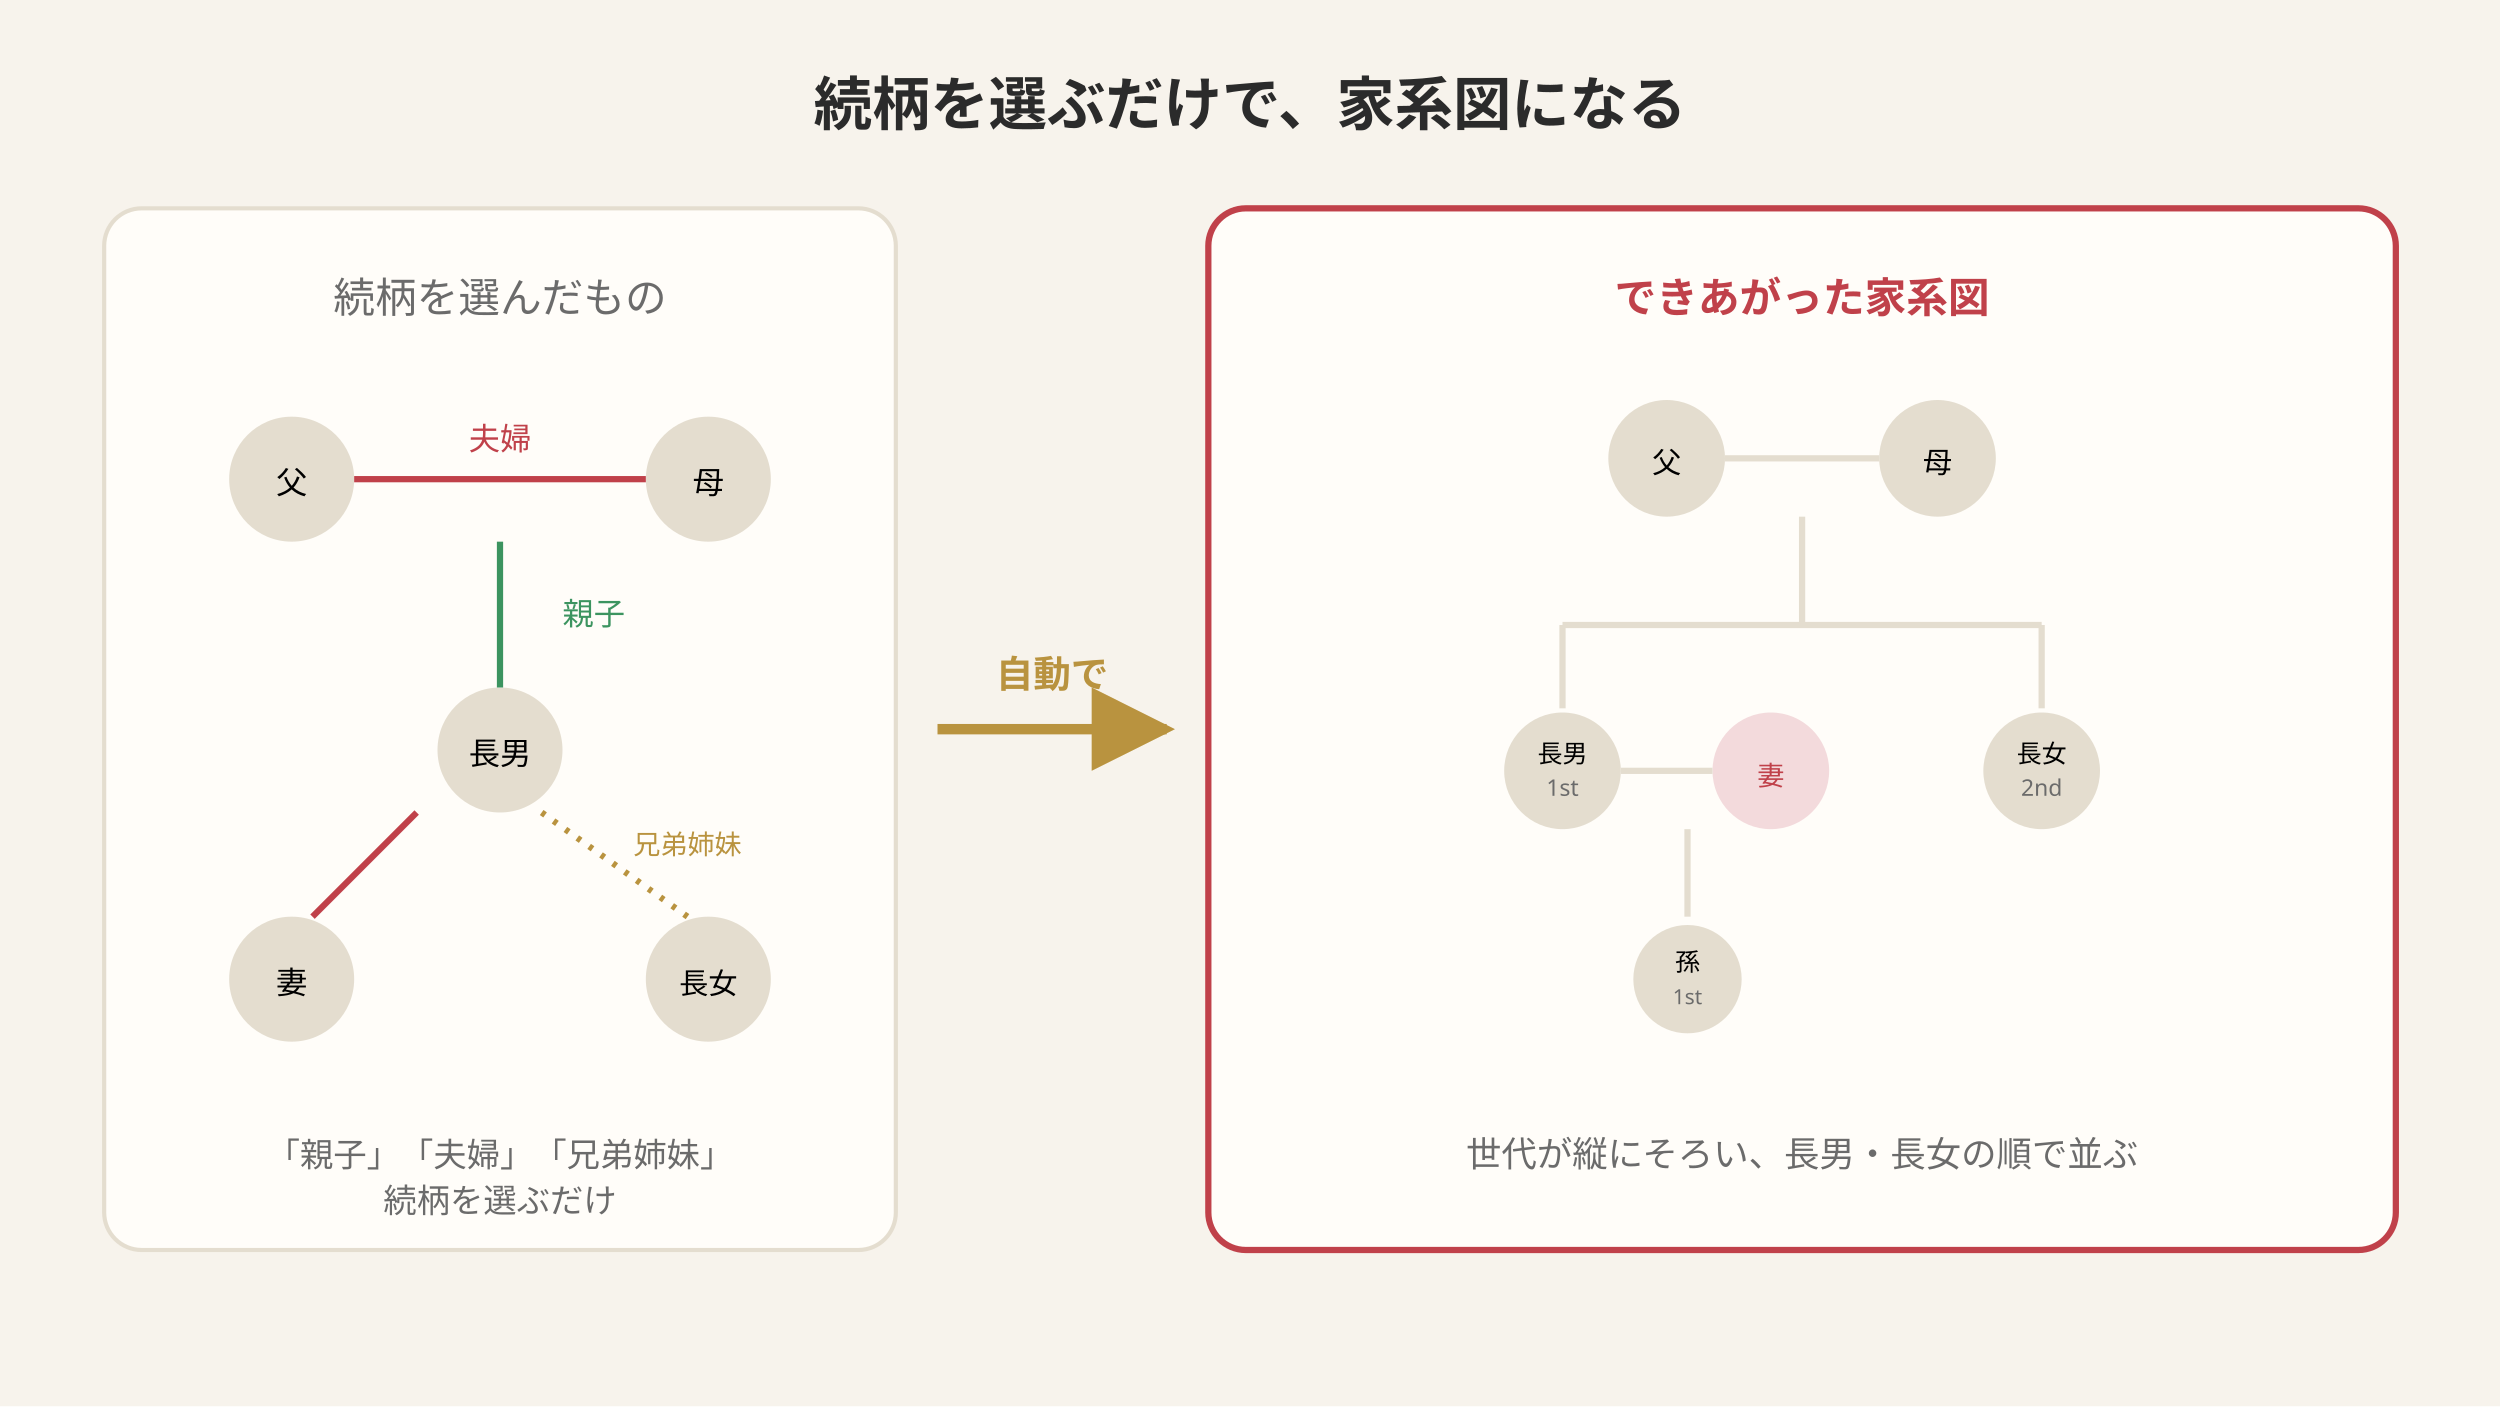
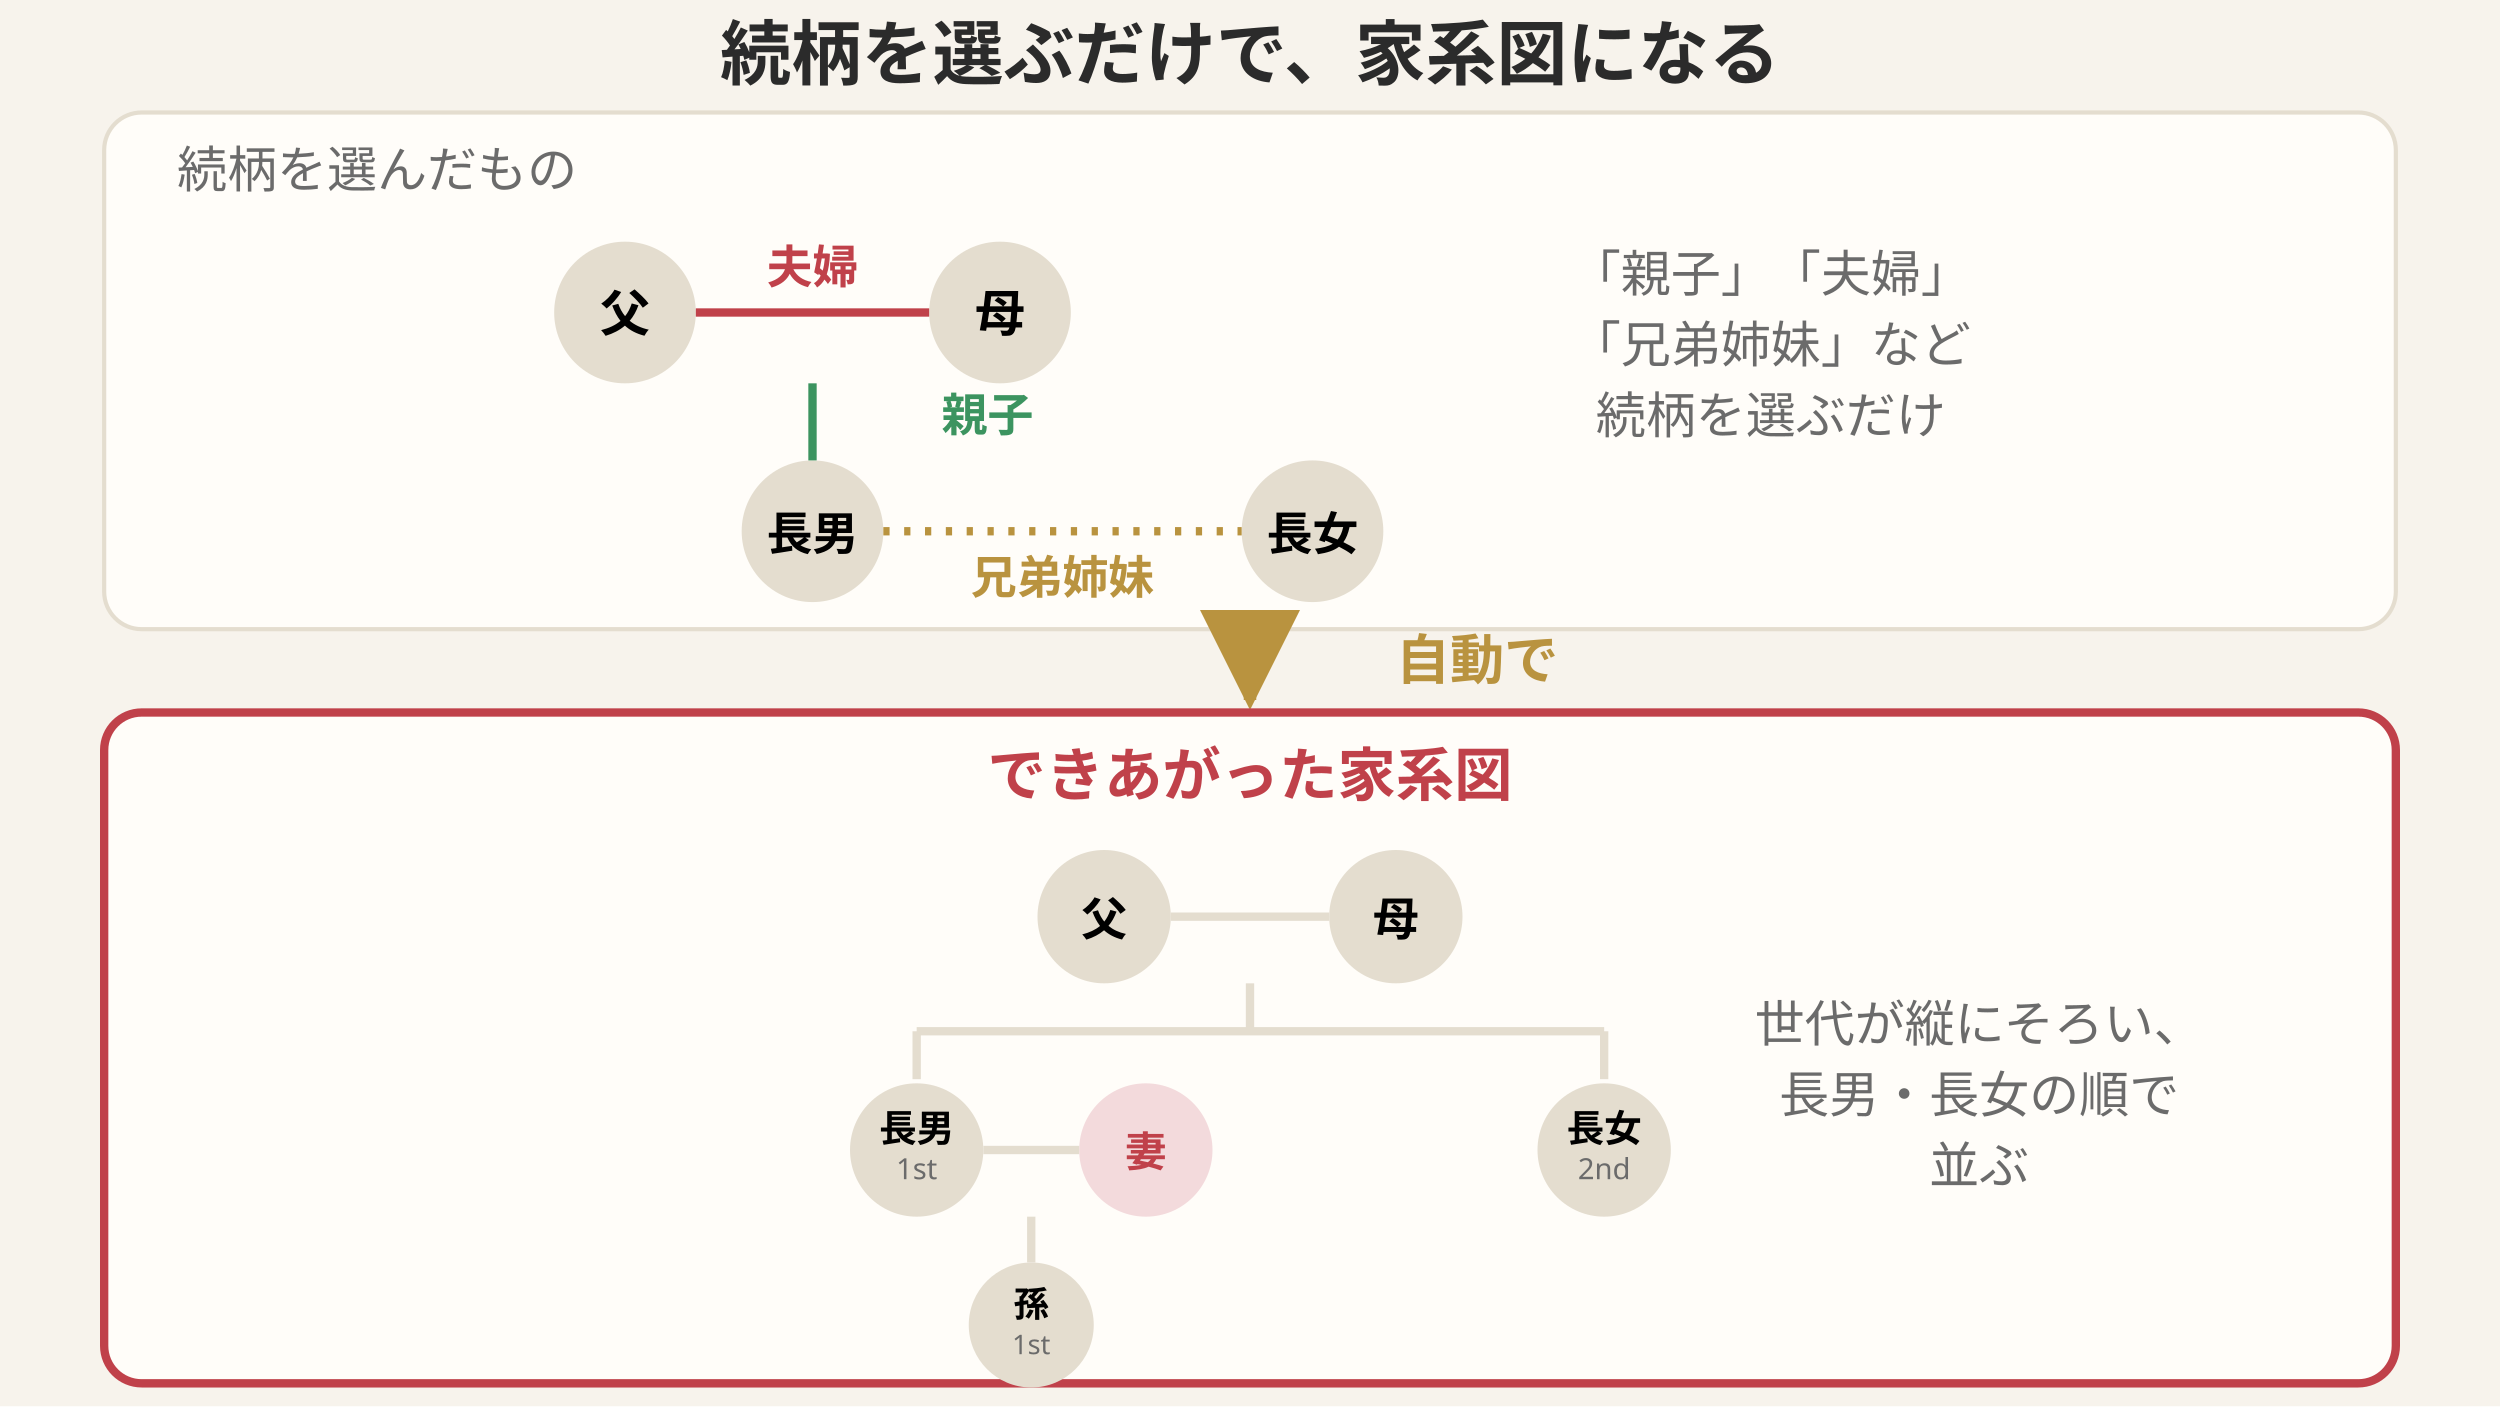
<svg xmlns="http://www.w3.org/2000/svg" width="1200" height="675" viewBox="0 0 1200 675">
  <defs>
    <style>text{font-family:"IPAGothic","IPAPGothic",sans-serif;}</style>
    <marker id="arrow4" viewBox="0 0 10 10" refX="9" refY="5" markerWidth="8" markerHeight="8" orient="auto-start-reverse">
      <path d="M0,0 L10,5 L0,10 z" fill="#b9933f" />
    </marker>
  </defs>
  <rect width="1200" height="675" fill="#f7f3ec" />
-   <text x="600" y="60" text-anchor="middle" font-size="28" fill="#2b2b2b" font-weight="bold">続柄を選ぶだけで、家系図になる</text>
-   <rect x="50" y="100" width="380" height="500" rx="18" fill="#fffdf9" stroke="#e4ddcf" stroke-width="2" />
-   <text x="240" y="150" text-anchor="middle" font-size="20" fill="#6b6b6b">続柄を選んだもの</text>
-   <circle cx="140" cy="230" r="30" fill="#e4ddcf" />
-   <text x="140" y="237" text-anchor="middle" font-size="15">父</text>
-   <circle cx="340" cy="230" r="30" fill="#e4ddcf" />
-   <text x="340" y="237" text-anchor="middle" font-size="15">母</text>
-   <line x1="170" y1="230" x2="310" y2="230" stroke="#c0414a" stroke-width="3" />
-   <text x="240" y="216" text-anchor="middle" font-size="15" fill="#c0414a">夫婦</text>
-   <circle cx="240" cy="360" r="30" fill="#e4ddcf" />
-   <text x="240" y="367" text-anchor="middle" font-size="15">長男</text>
-   <line x1="240" y1="260" x2="240" y2="330" stroke="#3c9460" stroke-width="3" />
-   <text x="285" y="300" text-anchor="middle" font-size="15" fill="#3c9460">親子</text>
-   <circle cx="140" cy="470" r="30" fill="#e4ddcf" />
-   <text x="140" y="477" text-anchor="middle" font-size="15">妻</text>
-   <line x1="200" y1="390" x2="150" y2="440" stroke="#c0414a" stroke-width="3" />
-   <circle cx="340" cy="470" r="30" fill="#e4ddcf" />
-   <text x="340" y="477" text-anchor="middle" font-size="14">長女</text>
-   <line x1="260" y1="390" x2="330" y2="440" stroke="#b9933f" stroke-width="3" stroke-dasharray="2 5" />
-   <text x="330" y="410" text-anchor="middle" font-size="13" fill="#b9933f">兄弟姉妹</text>
-   <text x="240" y="560" text-anchor="middle" font-size="16" fill="#6b6b6b">「親子」「夫婦」「兄弟姉妹」</text>
-   <text x="240" y="582" text-anchor="middle" font-size="16" fill="#6b6b6b">続柄を選ぶだけ</text>
-   <path d="M450 350 L560 350" stroke="#b9933f" stroke-width="5" marker-end="url(#arrow4)" />
-   <text x="505" y="330" text-anchor="middle" font-size="18" fill="#b9933f" font-weight="bold">自動で</text>
-   <rect x="580" y="100" width="570" height="500" rx="18" fill="#fffdf9" stroke="#c0414a" stroke-width="3" />
-   <text x="865" y="150" text-anchor="middle" font-size="20" fill="#c0414a" font-weight="bold">できあがった家系図</text>
-   <circle cx="800" cy="220" r="28" fill="#e4ddcf" />
-   <text x="800" y="227" text-anchor="middle" font-size="14">父</text>
-   <circle cx="930" cy="220" r="28" fill="#e4ddcf" />
-   <text x="930" y="227" text-anchor="middle" font-size="14">母</text>
-   <line x1="828" y1="220" x2="902" y2="220" stroke="#e4ddcf" stroke-width="3" />
-   <line x1="865" y1="248" x2="865" y2="300" stroke="#e4ddcf" stroke-width="3" />
-   <line x1="750" y1="300" x2="980" y2="300" stroke="#e4ddcf" stroke-width="3" />
-   <line x1="750" y1="300" x2="750" y2="340" stroke="#e4ddcf" stroke-width="3" />
-   <line x1="980" y1="300" x2="980" y2="340" stroke="#e4ddcf" stroke-width="3" />
-   <circle cx="750" cy="370" r="28" fill="#e4ddcf" />
-   <text x="750" y="366" text-anchor="middle" font-size="12">長男</text>
-   <text x="750" y="382" text-anchor="middle" font-size="11" fill="#6b6b6b">1st</text>
-   <circle cx="850" cy="370" r="28" fill="#f3dadc" />
-   <text x="850" y="377" text-anchor="middle" font-size="13" fill="#c0414a">妻</text>
-   <line x1="778" y1="370" x2="822" y2="370" stroke="#e4ddcf" stroke-width="3" />
-   <circle cx="980" cy="370" r="28" fill="#e4ddcf" />
-   <text x="980" y="366" text-anchor="middle" font-size="12">長女</text>
-   <text x="980" y="382" text-anchor="middle" font-size="11" fill="#6b6b6b">2nd</text>
-   <line x1="810" y1="398" x2="810" y2="440" stroke="#e4ddcf" stroke-width="3" />
-   <circle cx="810" cy="470" r="26" fill="#e4ddcf" />
-   <text x="810" y="466" text-anchor="middle" font-size="12">孫</text>
-   <text x="810" y="482" text-anchor="middle" font-size="10" fill="#6b6b6b">1st</text>
-   <text x="865" y="560" text-anchor="middle" font-size="17" fill="#6b6b6b">世代が縦にそろい、長男・長女の順で並ぶ</text>
+   <text x="600" y="38" text-anchor="middle" font-size="34" fill="#2b2b2b" font-weight="bold">続柄を選ぶだけで、家系図になる</text>
+   <rect x="50" y="54" width="1100" height="248" rx="18" fill="#fffdf9" stroke="#e4ddcf" stroke-width="2" />
+   <text x="85" y="90" font-size="24" fill="#6b6b6b">続柄を選んだもの</text>
+   <circle cx="300" cy="150" r="34" fill="#e4ddcf" />
+   <text x="300" y="159" text-anchor="middle" font-size="24" font-weight="bold">父</text>
+   <circle cx="480" cy="150" r="34" fill="#e4ddcf" />
+   <text x="480" y="159" text-anchor="middle" font-size="24" font-weight="bold">母</text>
+   <line x1="334" y1="150" x2="446" y2="150" stroke="#c0414a" stroke-width="4" />
+   <text x="390" y="136" text-anchor="middle" font-size="22" fill="#c0414a" font-weight="bold">夫婦</text>
+   <circle cx="390" cy="255" r="34" fill="#e4ddcf" />
+   <text x="390" y="264" text-anchor="middle" font-size="22" font-weight="bold">長男</text>
+   <line x1="390" y1="184" x2="390" y2="221" stroke="#3c9460" stroke-width="4" />
+   <text x="452" y="207" font-size="22" fill="#3c9460" font-weight="bold">親子</text>
+   <circle cx="630" cy="255" r="34" fill="#e4ddcf" />
+   <text x="630" y="264" text-anchor="middle" font-size="22" font-weight="bold">長女</text>
+   <line x1="424" y1="255" x2="596" y2="255" stroke="#b9933f" stroke-width="4" stroke-dasharray="3 7" />
+   <text x="510" y="285" text-anchor="middle" font-size="22" fill="#b9933f" font-weight="bold">兄弟姉妹</text>
+   <text x="850" y="140" text-anchor="middle" font-size="24" fill="#6b6b6b">「親子」「夫婦」</text>
+   <text x="850" y="174" text-anchor="middle" font-size="24" fill="#6b6b6b">「兄弟姉妹」など</text>
+   <text x="850" y="208" text-anchor="middle" font-size="24" fill="#6b6b6b">続柄を選ぶだけ</text>
+   <path d="M600 302 L600 336" stroke="#b9933f" stroke-width="6" marker-end="url(#arrow4)" />
+   <text x="670" y="326" font-size="26" fill="#b9933f" font-weight="bold">自動で</text>
+   <rect x="50" y="342" width="1100" height="322" rx="18" fill="#fffdf9" stroke="#c0414a" stroke-width="4" />
+   <text x="600" y="382" text-anchor="middle" font-size="28" fill="#c0414a" font-weight="bold">できあがった家系図</text>
+   <circle cx="530" cy="440" r="32" fill="#e4ddcf" />
+   <text x="530" y="449" text-anchor="middle" font-size="22" font-weight="bold">父</text>
+   <circle cx="670" cy="440" r="32" fill="#e4ddcf" />
+   <text x="670" y="449" text-anchor="middle" font-size="22" font-weight="bold">母</text>
+   <line x1="562" y1="440" x2="638" y2="440" stroke="#e4ddcf" stroke-width="4" />
+   <line x1="600" y1="472" x2="600" y2="495" stroke="#e4ddcf" stroke-width="4" />
+   <line x1="440" y1="495" x2="770" y2="495" stroke="#e4ddcf" stroke-width="4" />
+   <line x1="440" y1="495" x2="440" y2="518" stroke="#e4ddcf" stroke-width="4" />
+   <line x1="770" y1="495" x2="770" y2="518" stroke="#e4ddcf" stroke-width="4" />
+   <circle cx="440" cy="552" r="32" fill="#e4ddcf" />
+   <text x="440" y="548" text-anchor="middle" font-size="18" font-weight="bold">長男</text>
+   <text x="440" y="566" text-anchor="middle" font-size="14" fill="#6b6b6b">1st</text>
+   <circle cx="550" cy="552" r="32" fill="#f3dadc" />
+   <text x="550" y="560" text-anchor="middle" font-size="20" fill="#c0414a" font-weight="bold">妻</text>
+   <line x1="472" y1="552" x2="518" y2="552" stroke="#e4ddcf" stroke-width="4" />
+   <circle cx="770" cy="552" r="32" fill="#e4ddcf" />
+   <text x="770" y="548" text-anchor="middle" font-size="18" font-weight="bold">長女</text>
+   <text x="770" y="566" text-anchor="middle" font-size="14" fill="#6b6b6b">2nd</text>
+   <line x1="495" y1="584" x2="495" y2="606" stroke="#e4ddcf" stroke-width="4" />
+   <circle cx="495" cy="636" r="30" fill="#e4ddcf" />
+   <text x="495" y="632" text-anchor="middle" font-size="17" font-weight="bold">孫</text>
+   <text x="495" y="650" text-anchor="middle" font-size="13" fill="#6b6b6b">1st</text>
+   <text x="950" y="500" text-anchor="middle" font-size="24" fill="#6b6b6b">世代が縦にそろい、</text>
+   <text x="950" y="534" text-anchor="middle" font-size="24" fill="#6b6b6b">長男・長女の順で</text>
+   <text x="950" y="568" text-anchor="middle" font-size="24" fill="#6b6b6b">並ぶ</text>
</svg>
